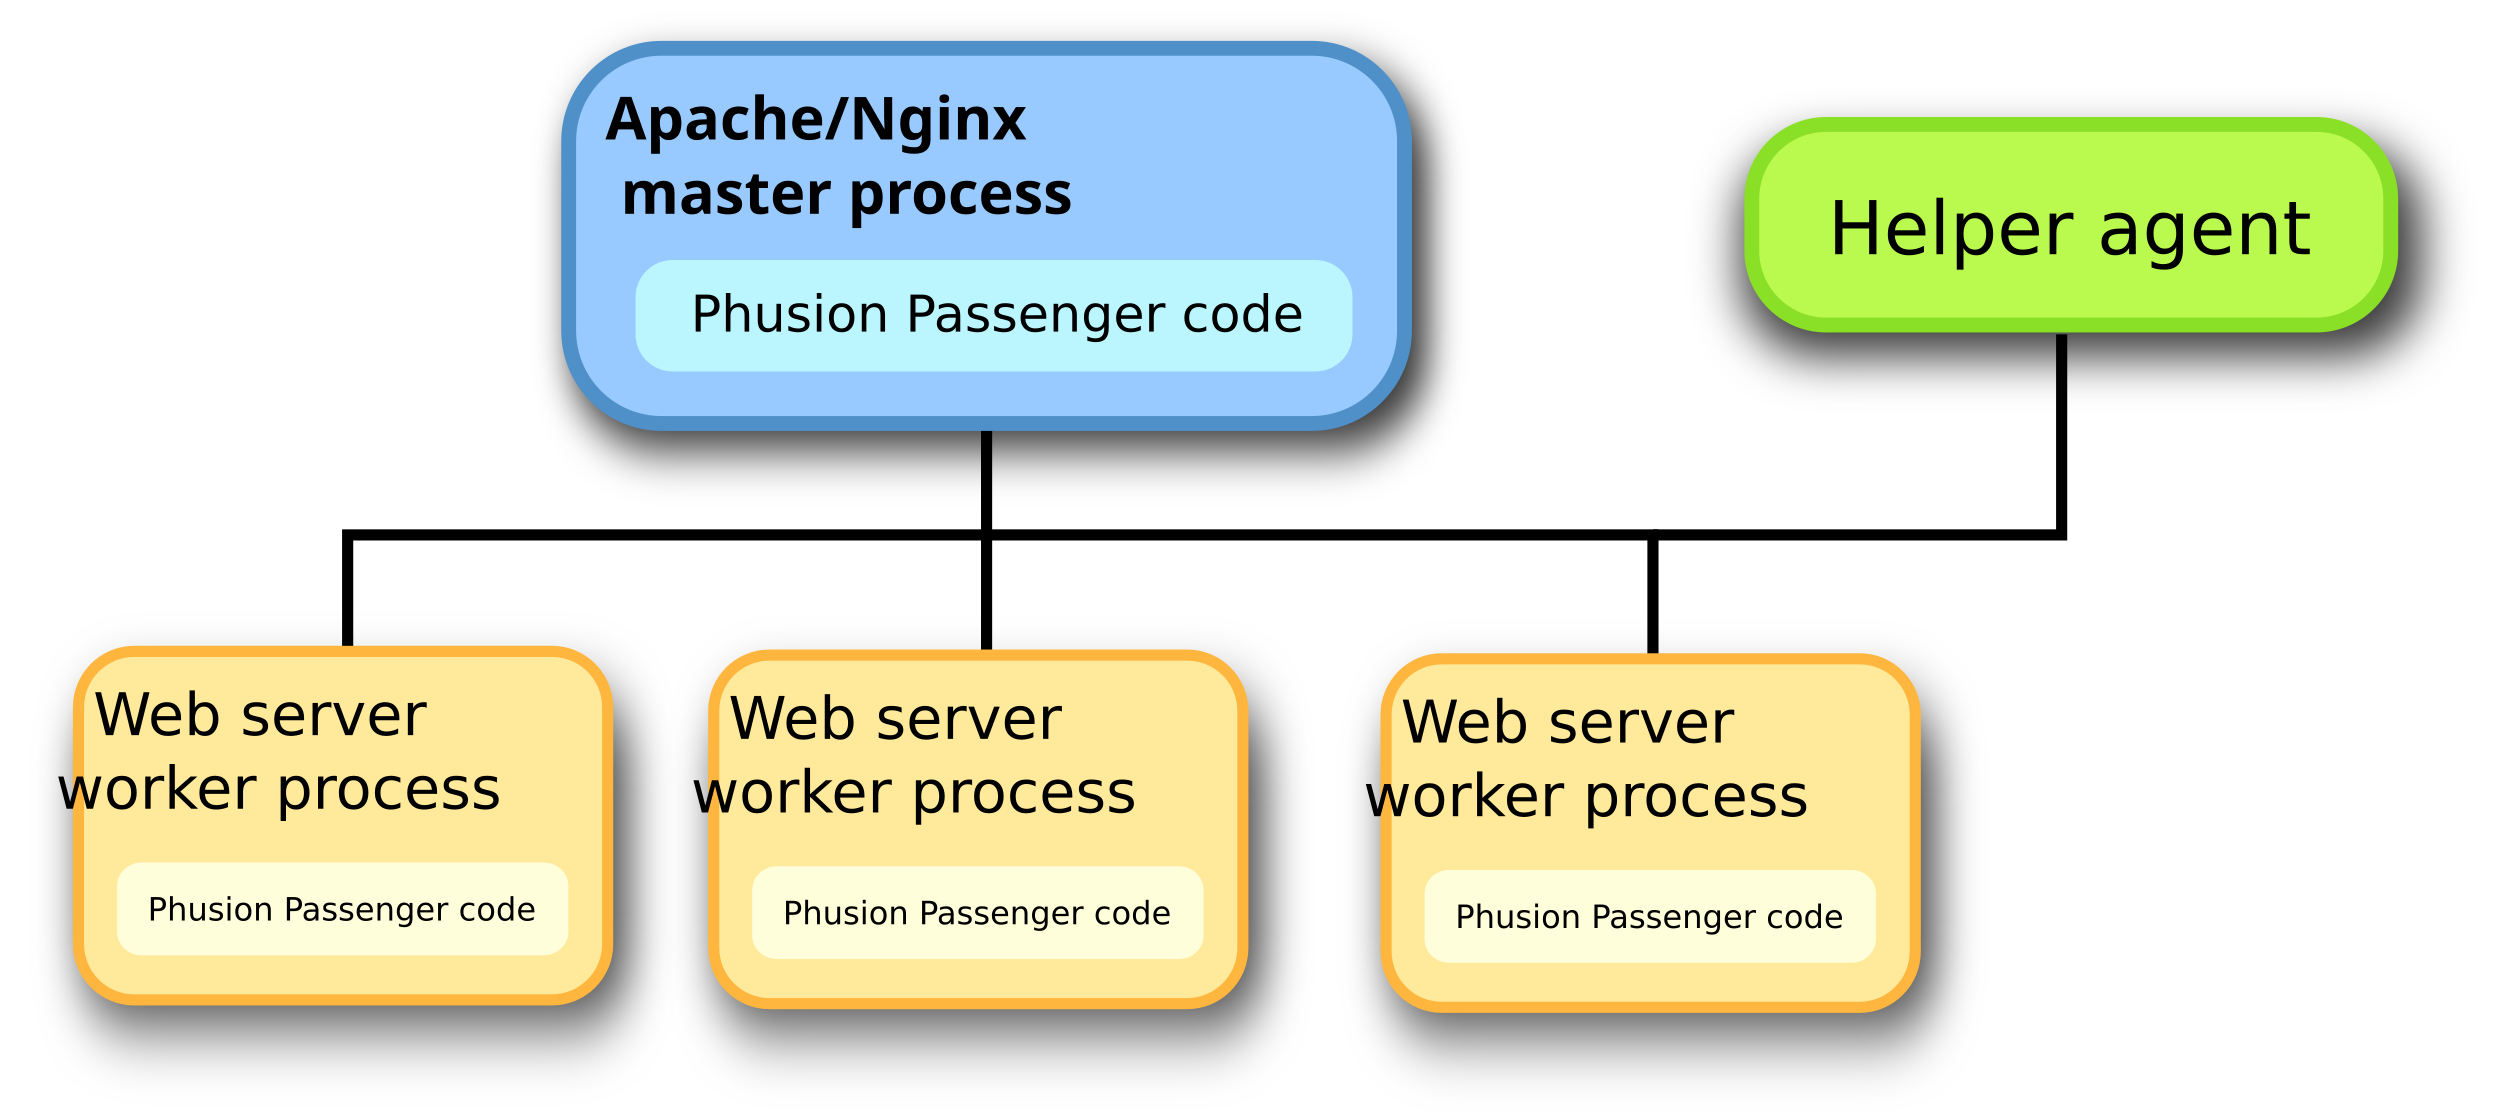
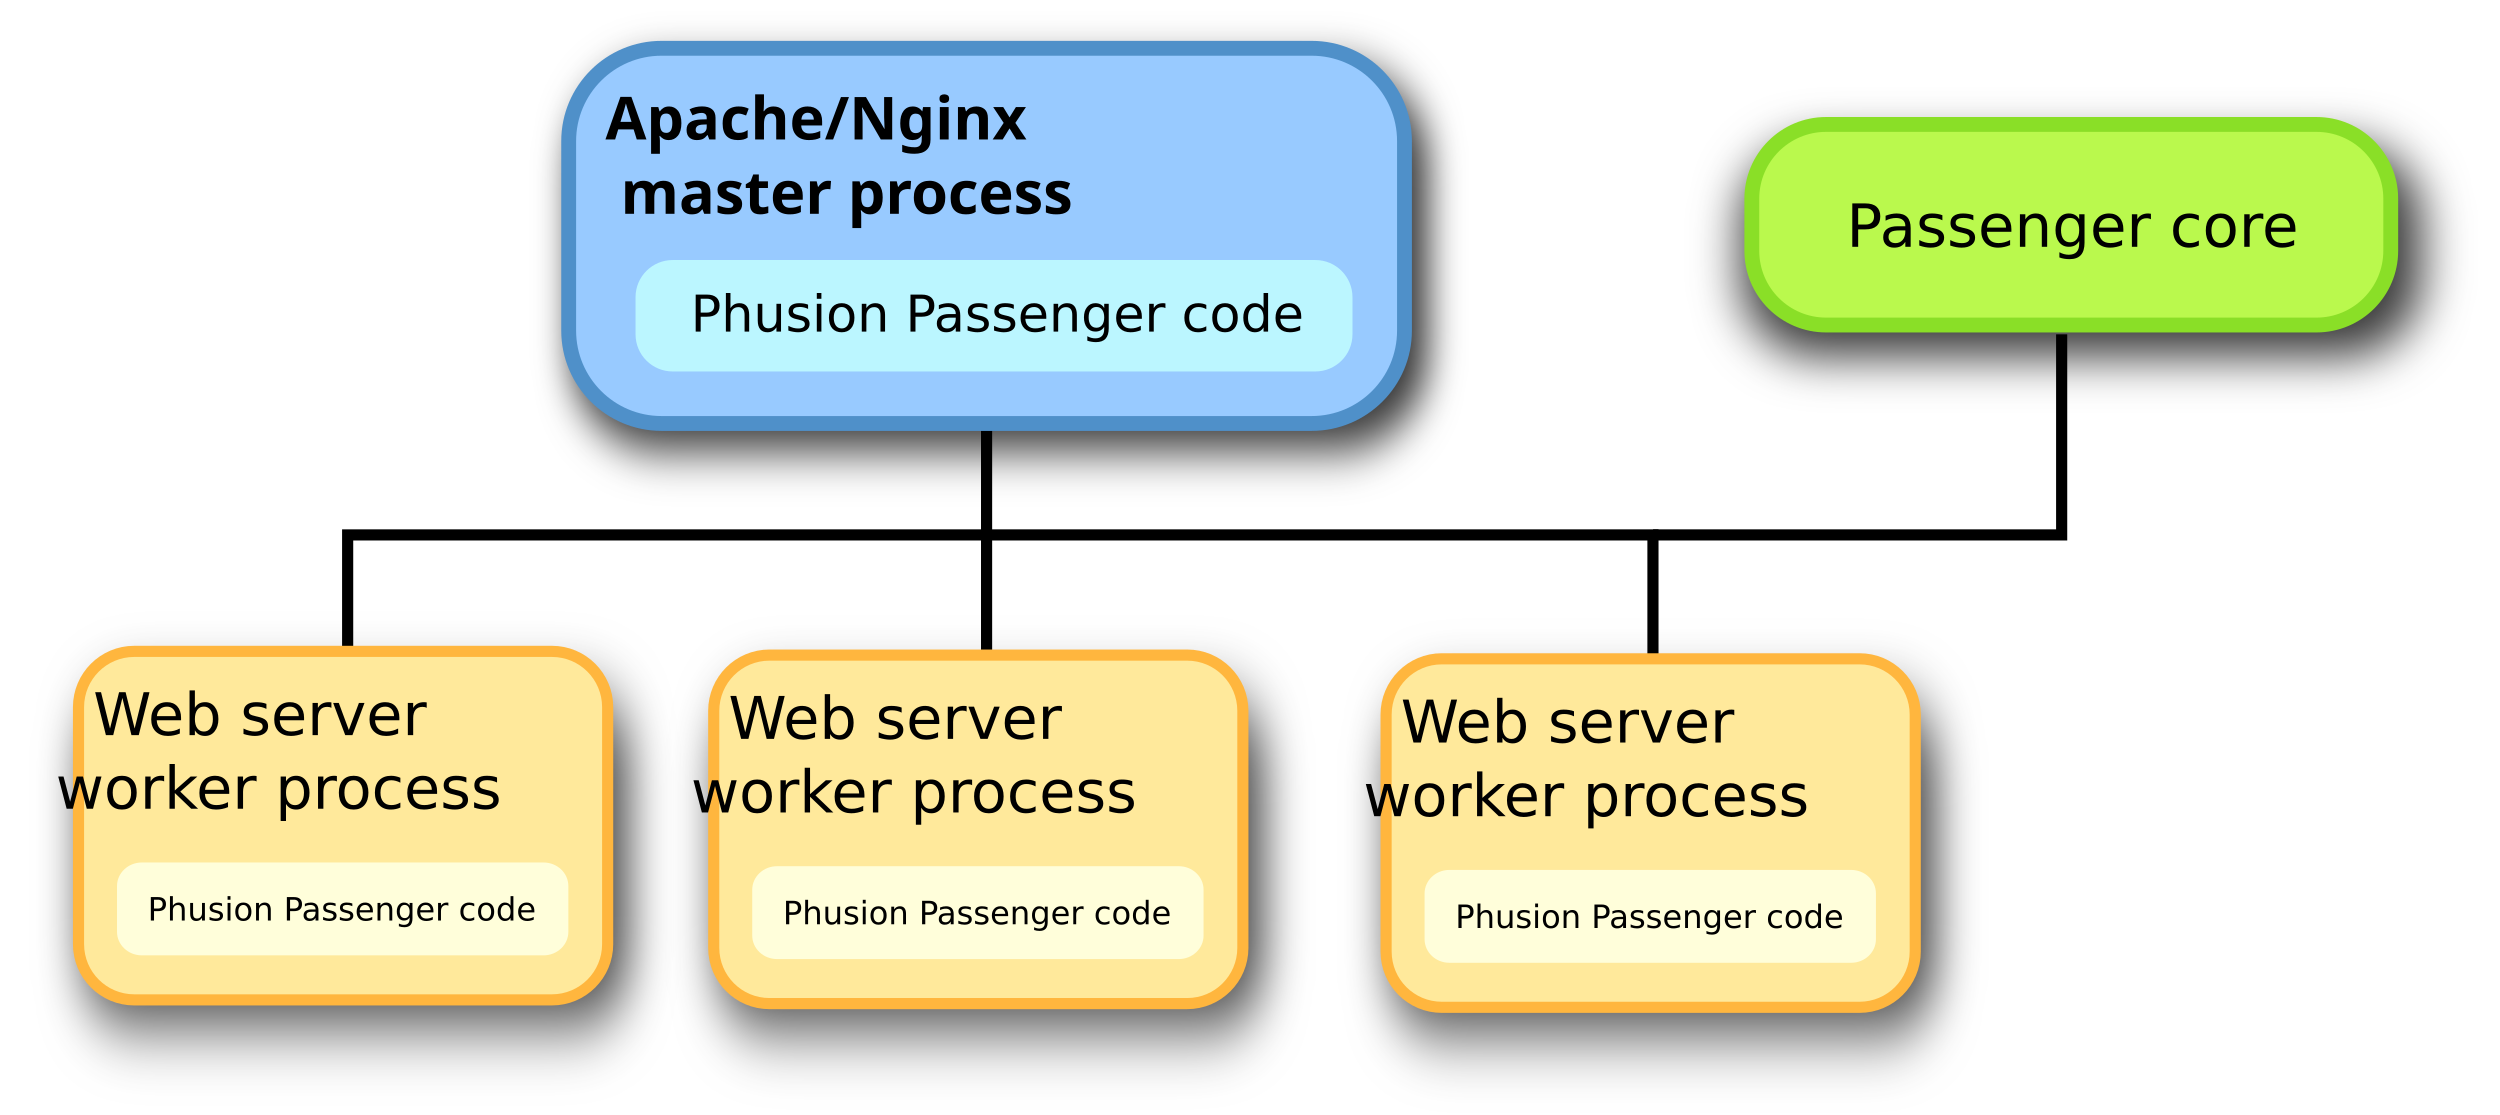
<svg xmlns="http://www.w3.org/2000/svg" width="673" height="300" id="svg2" version="1.0">
  <defs id="defs4">
    <filter x="-0.048" width="1.095" y="-0.147" height="1.294" id="filter3347" color-interpolation-filters="sRGB">
      <feGaussianBlur stdDeviation="6.195" id="feGaussianBlur3349" />
    </filter>
    <filter x="-0.083" width="1.166" y="-0.264" height="1.527" id="filter3525" color-interpolation-filters="sRGB">
      <feGaussianBlur stdDeviation="6.657" id="feGaussianBlur3527" />
    </filter>
    <filter x="-0.096" width="1.192" y="-0.245" height="1.49" id="filter3674" color-interpolation-filters="sRGB">
      <feGaussianBlur stdDeviation="5.7" id="feGaussianBlur3676" />
    </filter>
  </defs>
  <g id="layer1" transform="translate(80.58823,-46.86218)">
    <path style="fill:none;stroke:#000000;stroke-width:3;stroke-linecap:butt;stroke-linejoin:miter;stroke-miterlimit:4;stroke-opacity:1;stroke-dasharray:none" d="m 185,160.862 0,62" id="path3252" />
    <path style="fill:none;stroke:#000000;stroke-width:3;stroke-linecap:butt;stroke-linejoin:miter;stroke-miterlimit:4;stroke-opacity:1;stroke-dasharray:none" d="m 364.387,223.362 0,-32.5 -351.387,0 0,31.5" id="path3265" />
    <g id="g3351" transform="translate(-74,-34)">
      <rect transform="matrix(0.7403932,0,0,1.022436,66.29714,-3.240498)" ry="25" rx="34.523" y="99.862" x="109" height="101" width="312" id="rect3282" style="opacity:0.785;fill:#000000;fill-opacity:1;stroke:none;filter:url(#filter3347)" />
      <g transform="translate(0.5,1.5)" id="g3267">
        <rect style="fill:#98caff;fill-opacity:1;stroke:#4f90c9;stroke-width:4;stroke-linecap:round;stroke-linejoin:round;stroke-miterlimit:4;stroke-opacity:1;stroke-dasharray:none;stroke-dashoffset:0" id="rect2160" width="225" height="101" x="146" y="92.362" rx="25" ry="25" />
        <text xml:space="preserve" style="font-size:25.891px;font-style:normal;font-weight:normal;text-align:center;text-anchor:middle;fill:#000000;fill-opacity:1;stroke:none;font-family:Bitstream Vera Sans" x="257.86" y="116.916" id="text2162">
          <tspan id="tspan2164" x="257.86" y="116.916" style="font-size:16px;font-style:normal;font-variant:normal;font-weight:bold;font-stretch:normal;text-align:center;text-anchor:middle;font-family:Sans;-inkscape-font-specification:Helvetica Bold">Apache/Nginx</tspan>
          <tspan x="257.86" y="136.916" style="font-size:16px;font-style:normal;font-variant:normal;font-weight:bold;font-stretch:normal;text-align:center;text-anchor:middle;font-family:Sans;-inkscape-font-specification:Helvetica Bold" id="tspan3806">master process</tspan>
        </text>
        <g id="g3162" transform="translate(175,-14)">
          <rect ry="10" rx="10" y="163.362" x="-11" height="30" width="193" id="rect3160" style="fill:#bbf6ff;fill-opacity:1;stroke:none" />
          <text id="text2166" y="182.623" x="3.849" style="font-size:13.66px;font-style:normal;font-weight:normal;fill:#000000;fill-opacity:1;stroke:none;font-family:Bitstream Vera Sans" xml:space="preserve">
            <tspan y="182.623" x="3.849" id="tspan2168">Phusion Passenger code</tspan>
          </text>
        </g>
      </g>
    </g>
    <g id="g3529" transform="translate(33,-38)">
      <rect transform="matrix(0.9504893,0,0,0.9504893,23.27922,5.157253)" style="opacity:0.77;fill:#000000;fill-opacity:1;stroke:none;filter:url(#filter3525)" id="rect3523" width="193" height="60.593" x="349" y="124.362" rx="22.442" ry="22.442" />
      <g transform="translate(41,31)" id="g3516">
        <rect style="fill:#baf94d;fill-opacity:1;stroke:#8adf27;stroke-width:4;stroke-linecap:round;stroke-linejoin:round;stroke-miterlimit:4;stroke-opacity:1;stroke-dasharray:none;stroke-dashoffset:0" id="rect3514" width="172" height="54" x="317" y="87.362" rx="20" ry="20" />
-         <text xml:space="preserve" style="font-size:19.994px;font-style:normal;font-weight:normal;fill:#000000;fill-opacity:1;stroke:none;font-family:Bitstream Vera Sans" x="337.473" y="122.295" id="text2170">
-           <tspan id="tspan2172" x="337.473" y="122.295">Helper agent</tspan>
+         <text xml:space="preserve" style="font-size:19.994px;font-style:normal;font-weight:normal;fill:#000000;fill-opacity:1;stroke:none;font-family:Bitstream Vera Sans" x="342.473" y="120.295" id="text2170">
+           <tspan id="tspan2172" x="342.473" y="120.295" style="font-size:16px">Passenger core</tspan>
        </text>
      </g>
    </g>
    <g id="g3678" transform="translate(-1.363961,-48.41421)">
      <rect transform="matrix(1.034116,0,0,1.599403,47.82174,-181.6988)" ry="9.588" rx="14.829" y="289.76" x="-101.606" height="55.819" width="142.446" id="rect3608" style="opacity:0.72;fill:#000000;fill-opacity:1;stroke:none;filter:url(#filter3674)" />
      <rect ry="15" rx="15" y="270.627" x="-58.088" height="93.819" width="142.446" id="rect2182" style="fill:#ffe99b;fill-opacity:1;stroke:#ffb63e;stroke-width:3;stroke-linecap:round;stroke-linejoin:round;stroke-miterlimit:4;stroke-opacity:1;stroke-dasharray:none;stroke-dashoffset:0" />
      <text id="text2178" y="293.175" x="13.432" style="font-size:15.853px;font-style:normal;font-weight:normal;text-align:center;text-anchor:middle;fill:#000000;fill-opacity:1;stroke:none;font-family:Bitstream Vera Sans" xml:space="preserve">
        <tspan y="293.175" x="13.432" id="tspan2180">Web server</tspan>
        <tspan y="312.992" x="13.432" id="tspan3808">worker process</tspan>
      </text>
      <rect ry="6.333" rx="6.68" y="327.458" x="-47.724" height="25" width="121.5" id="rect3554" style="fill:#fffeda;fill-opacity:1;stroke:none" />
      <text id="text3556" y="343.084" x="-39.465" style="font-size:8.651px;font-style:normal;font-weight:normal;fill:#000000;fill-opacity:1;stroke:none;font-family:Bitstream Vera Sans" xml:space="preserve">
        <tspan y="343.084" x="-39.465" id="tspan3558">Phusion Passenger code</tspan>
      </text>
      <rect style="opacity:0.72;fill:#000000;fill-opacity:1;stroke:none;filter:url(#filter3674)" id="rect3829" width="142.446" height="55.819" x="-101.606" y="289.76" rx="14.829" ry="9.588" transform="matrix(1.034116,0,0,1.599403,218.8217,-180.6988)" />
      <rect style="fill:#ffe99b;fill-opacity:1;stroke:#ffb63e;stroke-width:3;stroke-linecap:round;stroke-linejoin:round;stroke-miterlimit:4;stroke-opacity:1;stroke-dasharray:none;stroke-dashoffset:0" id="rect3831" width="142.446" height="93.819" x="112.912" y="271.627" rx="15" ry="15" />
      <text xml:space="preserve" style="font-size:15.853px;font-style:normal;font-weight:normal;text-align:center;text-anchor:middle;fill:#000000;fill-opacity:1;stroke:none;font-family:Bitstream Vera Sans" x="184.432" y="294.175" id="text3833">
        <tspan id="tspan3835" x="184.432" y="294.175">Web server</tspan>
        <tspan id="tspan3837" x="184.432" y="313.992">worker process</tspan>
      </text>
      <rect style="fill:#fffeda;fill-opacity:1;stroke:none" id="rect3839" width="121.5" height="25" x="123.276" y="328.458" rx="6.68" ry="6.333" />
      <text xml:space="preserve" style="font-size:8.651px;font-style:normal;font-weight:normal;fill:#000000;fill-opacity:1;stroke:none;font-family:Bitstream Vera Sans" x="131.535" y="344.084" id="text3841">
        <tspan id="tspan3843" x="131.535" y="344.084">Phusion Passenger code</tspan>
      </text>
      <rect transform="matrix(1.034116,0,0,1.599403,399.8217,-179.6988)" ry="9.588" rx="14.829" y="289.76" x="-101.606" height="55.819" width="142.446" id="rect3845" style="opacity:0.72;fill:#000000;fill-opacity:1;stroke:none;filter:url(#filter3674)" />
      <rect ry="15" rx="15" y="272.627" x="293.912" height="93.819" width="142.446" id="rect3847" style="fill:#ffe99b;fill-opacity:1;stroke:#ffb63e;stroke-width:3;stroke-linecap:round;stroke-linejoin:round;stroke-miterlimit:4;stroke-opacity:1;stroke-dasharray:none;stroke-dashoffset:0" />
      <text id="text3849" y="295.175" x="365.432" style="font-size:15.853px;font-style:normal;font-weight:normal;text-align:center;text-anchor:middle;fill:#000000;fill-opacity:1;stroke:none;font-family:Bitstream Vera Sans" xml:space="preserve">
        <tspan y="295.175" x="365.432" id="tspan3851">Web server</tspan>
        <tspan y="314.992" x="365.432" id="tspan3853">worker process</tspan>
      </text>
      <rect ry="6.333" rx="6.68" y="329.458" x="304.276" height="25" width="121.5" id="rect3855" style="fill:#fffeda;fill-opacity:1;stroke:none" />
      <text id="text3857" y="345.084" x="312.535" style="font-size:8.651px;font-style:normal;font-weight:normal;fill:#000000;fill-opacity:1;stroke:none;font-family:Bitstream Vera Sans" xml:space="preserve">
        <tspan y="345.084" x="312.535" id="tspan3859">Phusion Passenger code</tspan>
      </text>
    </g>
    <path style="fill:none;stroke:#000000;stroke-width:3;stroke-linecap:butt;stroke-linejoin:miter;stroke-miterlimit:4;stroke-opacity:1;stroke-dasharray:none" d="m 364.412,190.862 110,0 0,-54" id="path3861" />
  </g>
</svg>
